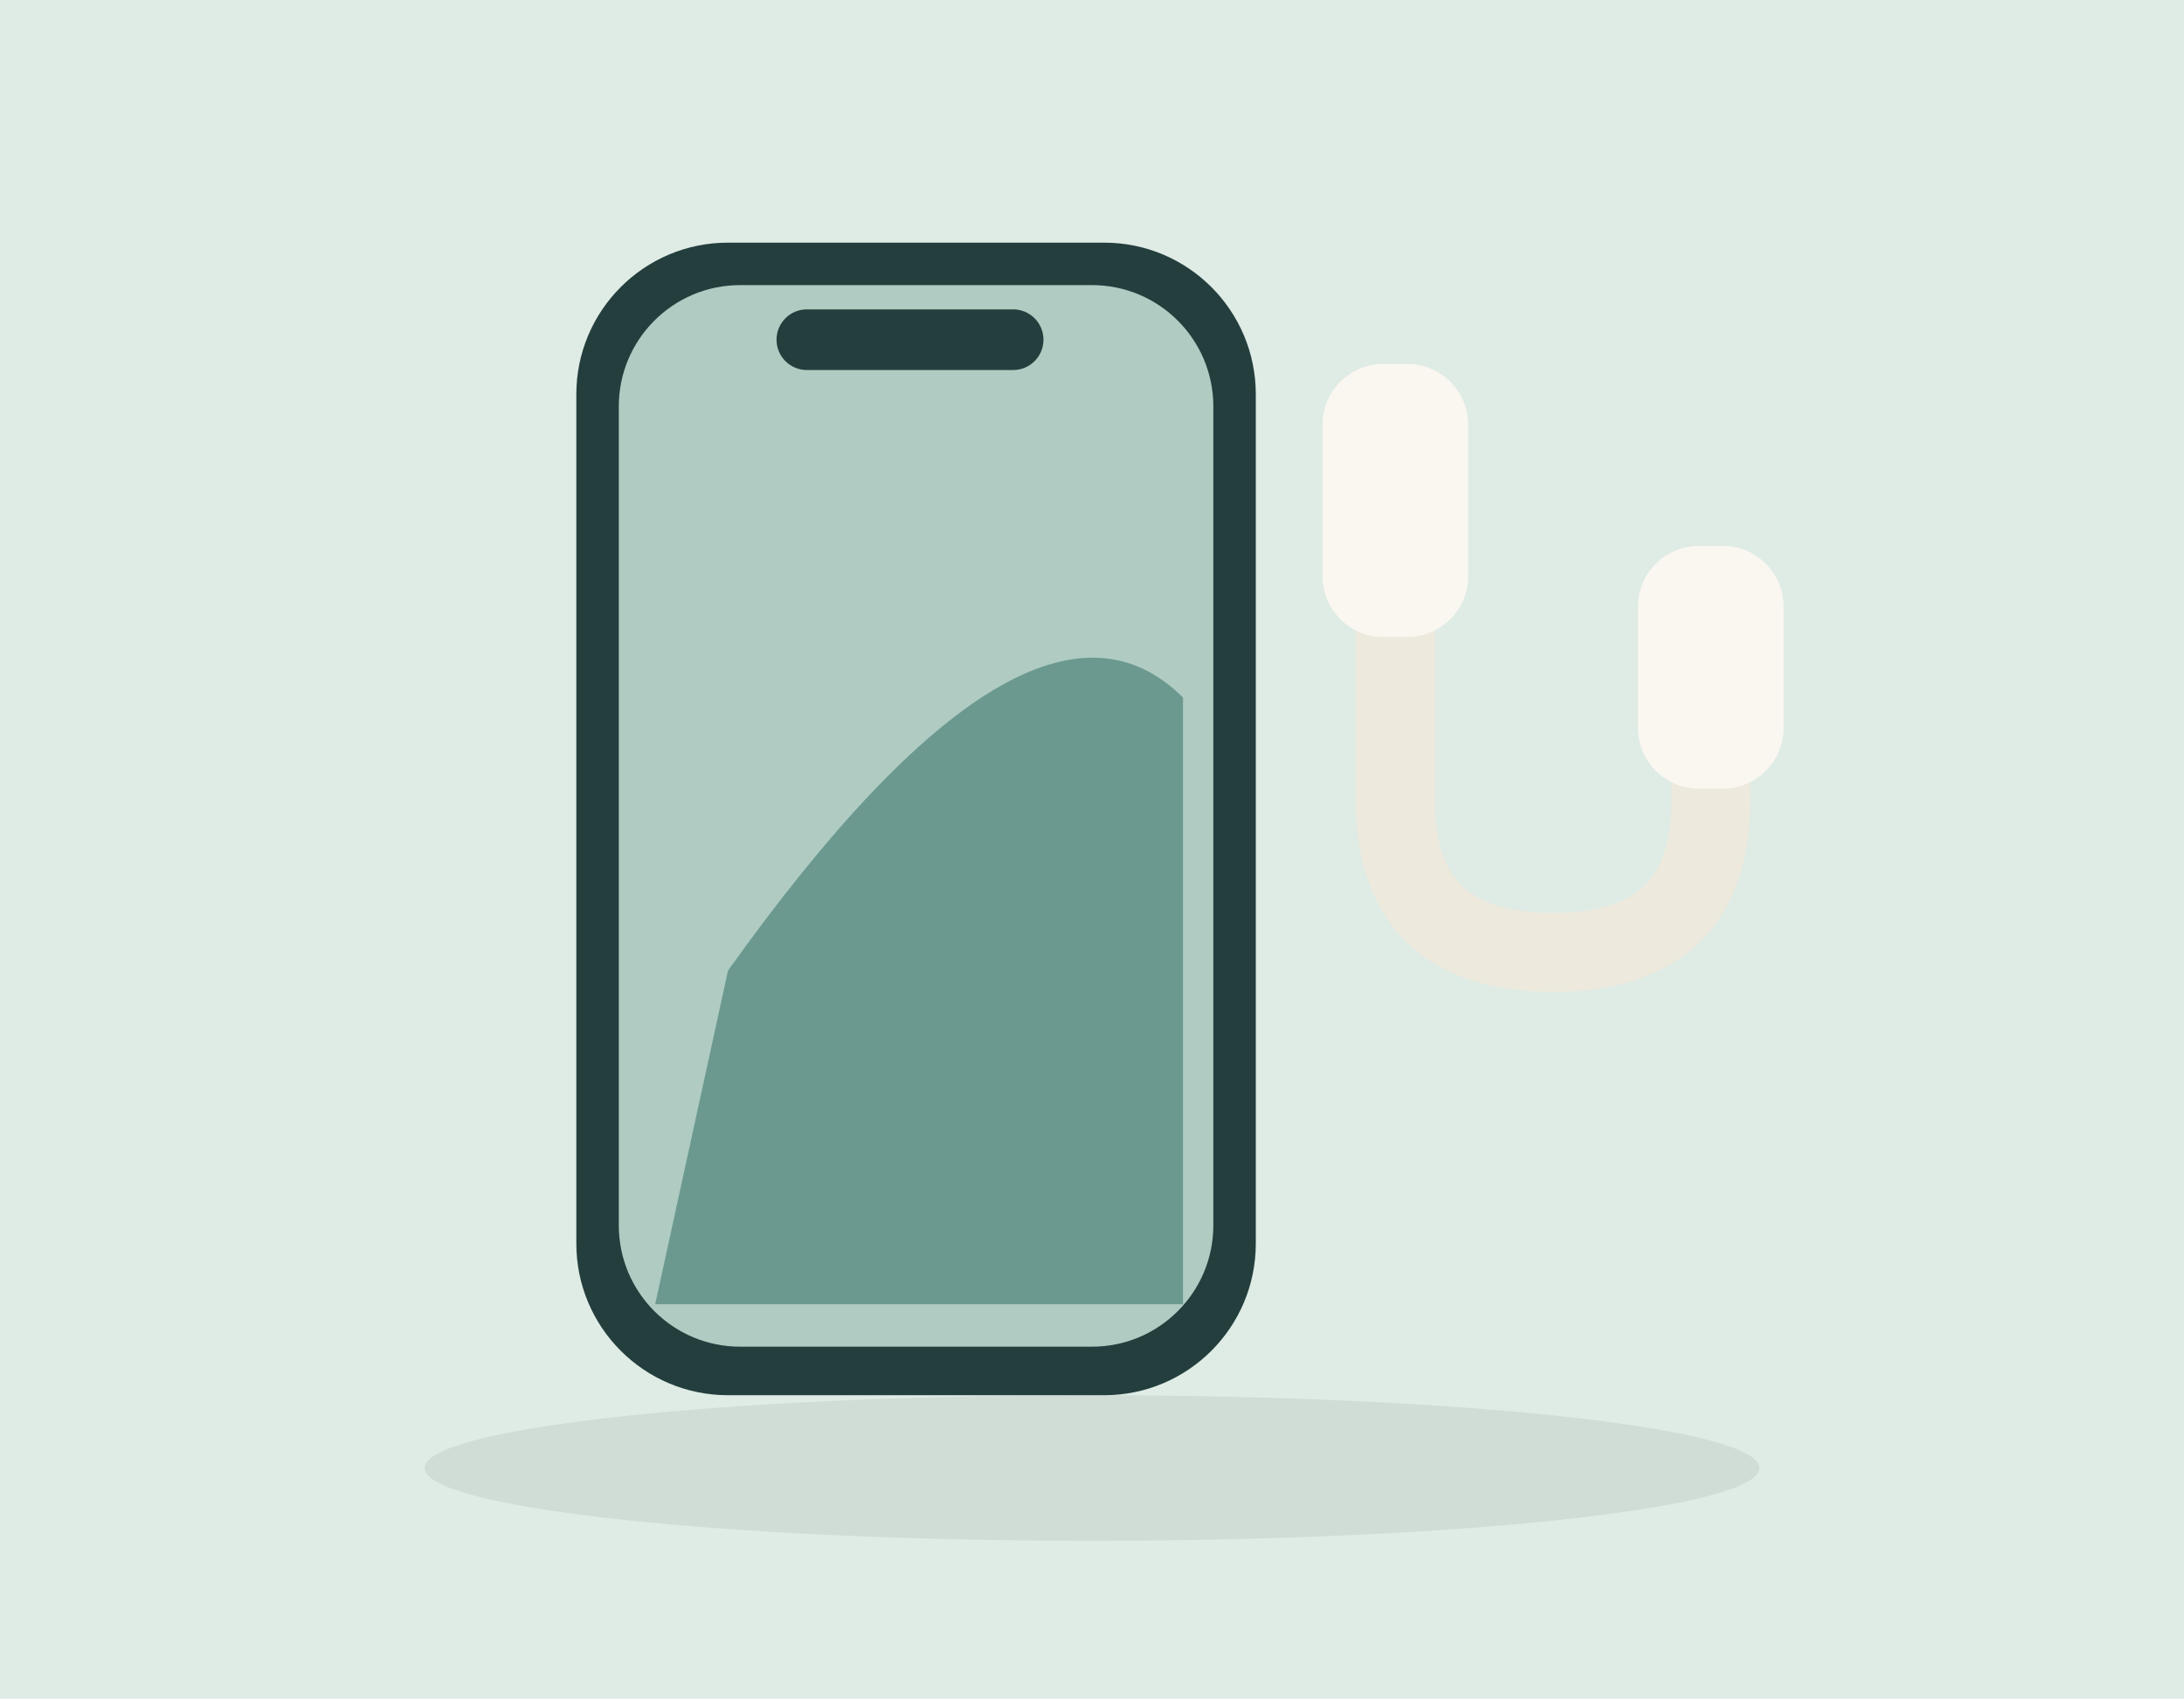
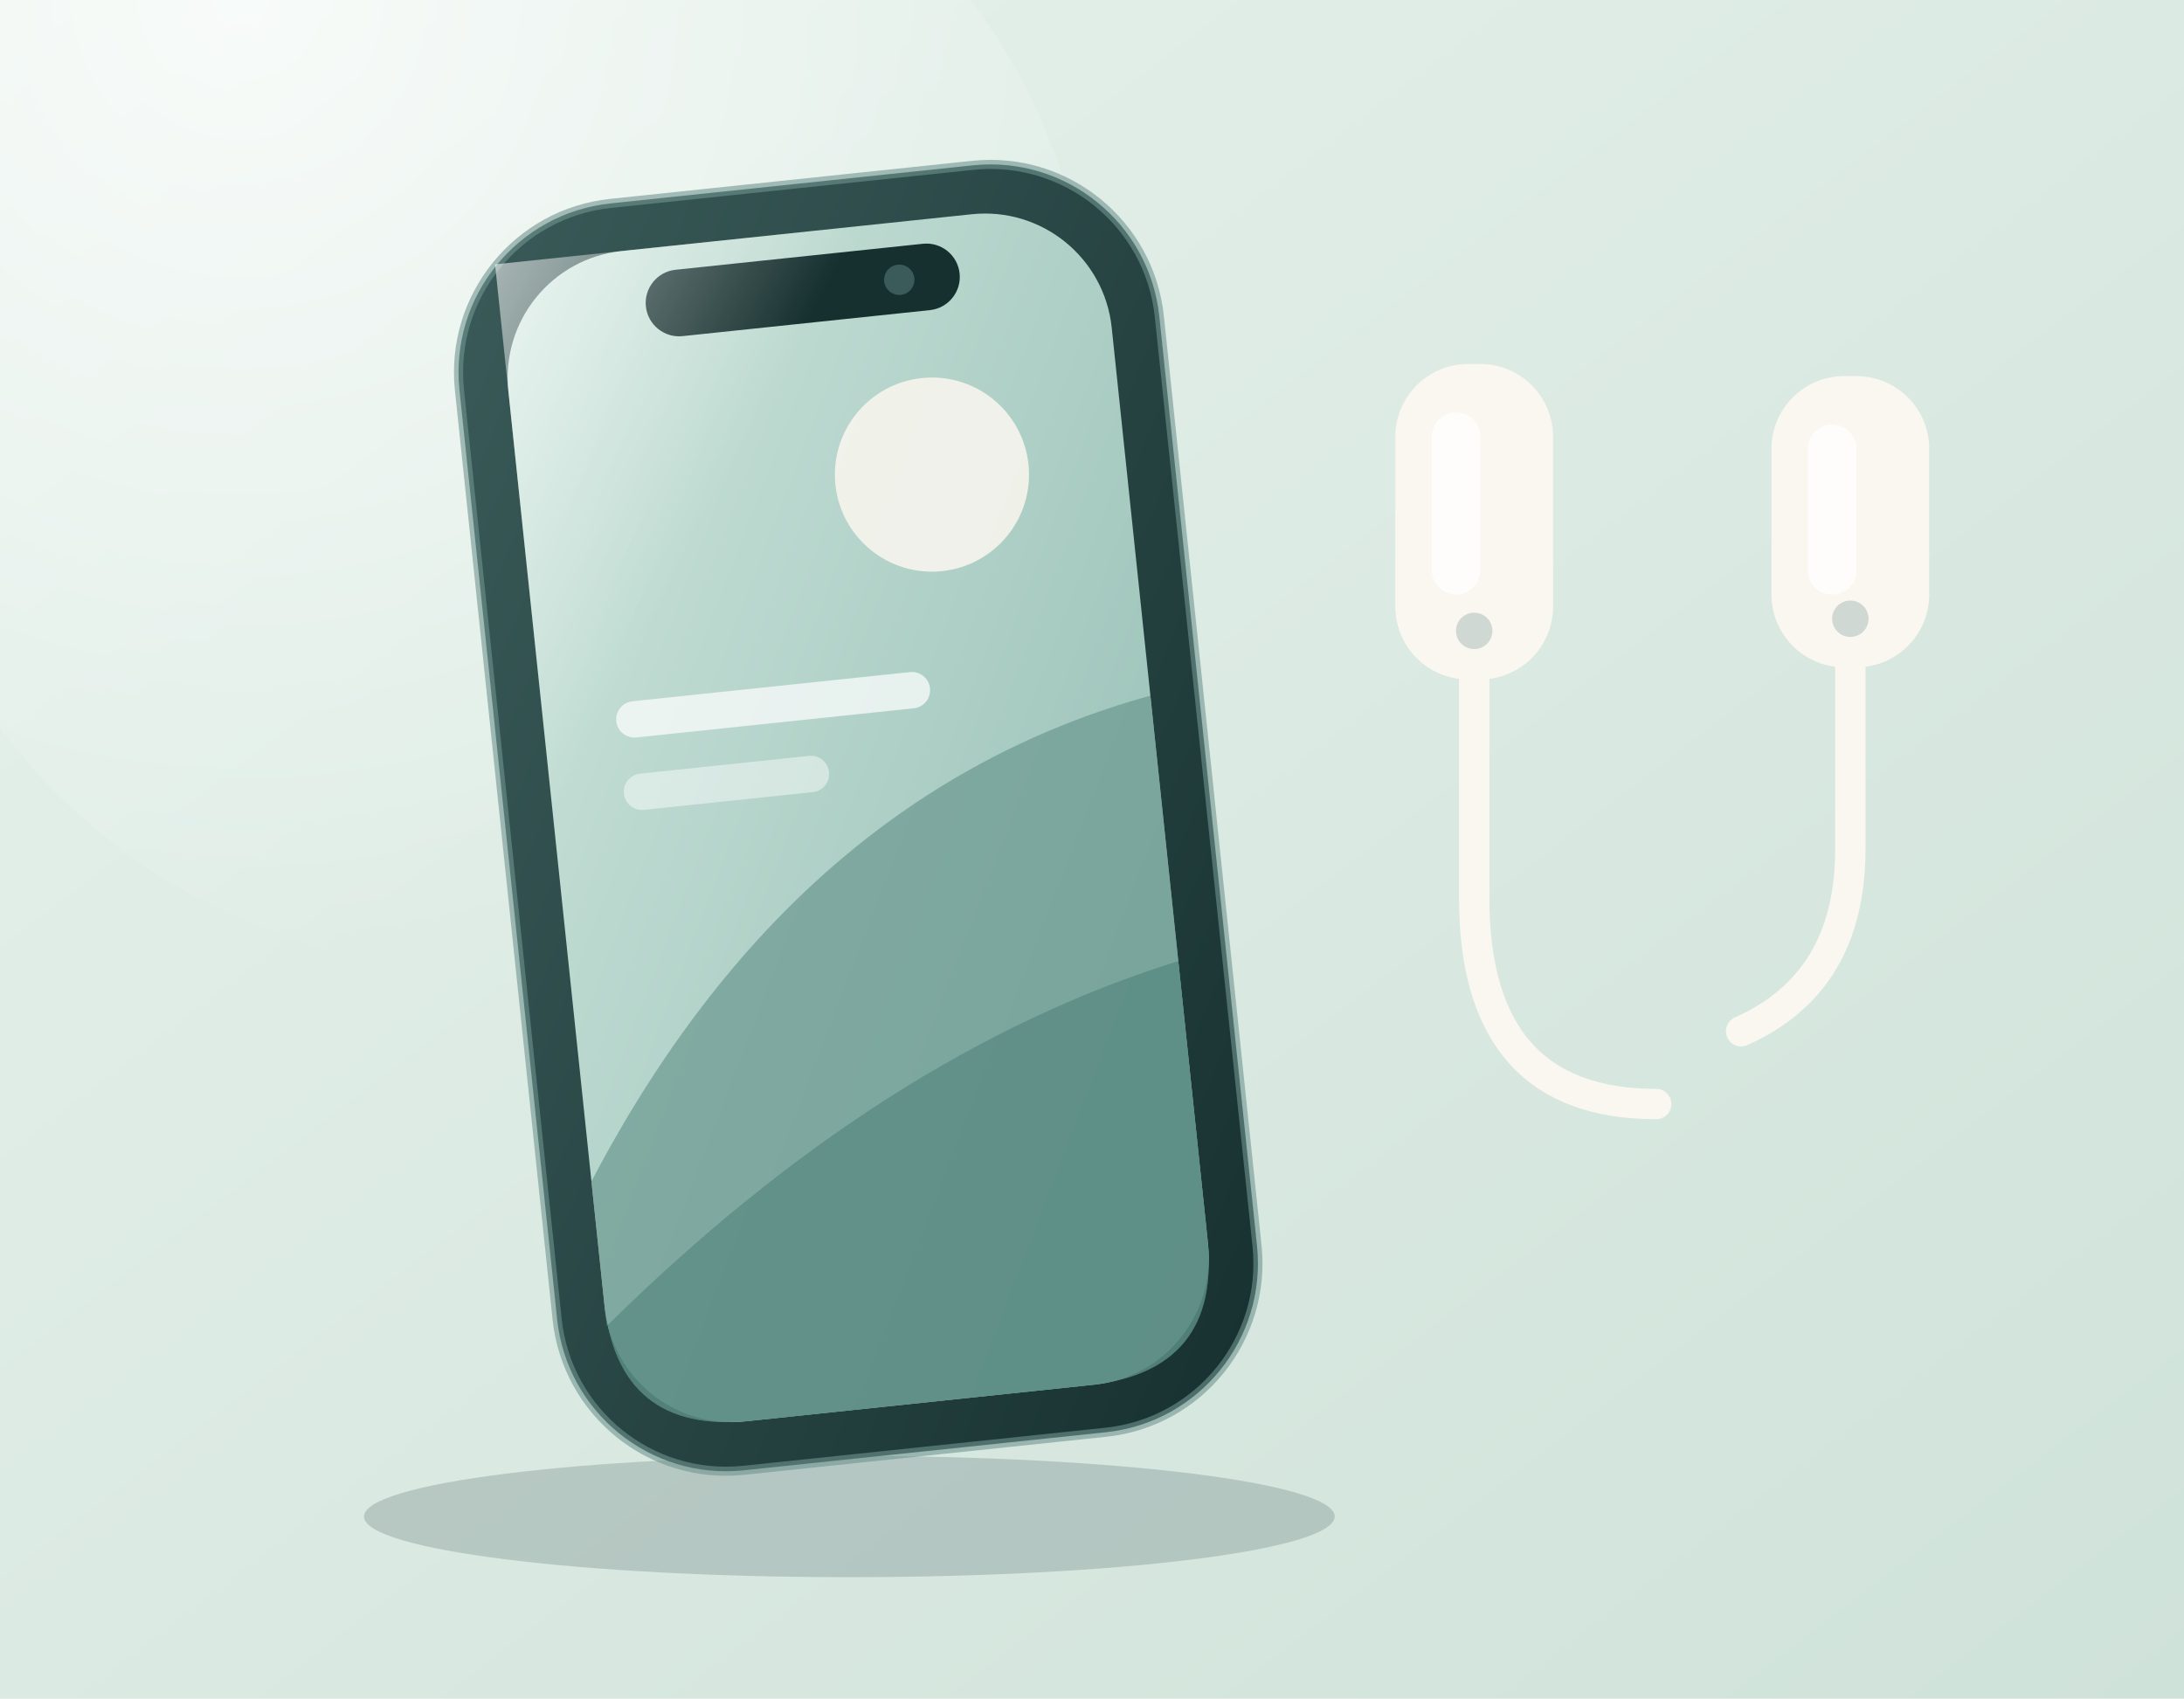
<svg xmlns="http://www.w3.org/2000/svg" viewBox="0 0 360 280">
-   <rect width="360" height="280" fill="#dfebe5" />
-   <ellipse cx="180" cy="242" rx="110" ry="12" fill="#163336" opacity=".08" />
-   <rect x="95" y="40" width="112" height="190" rx="25" fill="#233e3d" />
-   <rect x="102" y="47" width="98" height="175" rx="20" fill="#afcbc2" />
-   <path d="M120 160Q170 90 195 115V215H108Z" fill="#6b9990" />
-   <rect x="128" y="51" width="44" height="10" rx="5" fill="#233e3d" />
-   <path d="M230 90v42q0 25 26 25t26-25v-15" fill="none" stroke="#eee9dd" stroke-width="13" />
-   <rect x="218" y="60" width="24" height="45" rx="10" fill="#faf7f0" />
-   <rect x="270" y="90" width="24" height="40" rx="10" fill="#faf7f0" />
+   <defs>
+     <linearGradient id="bg" x1="0" y1="0" x2="1" y2="1">
+       <stop offset="0" stop-color="#e7f2ec" />
+       <stop offset="1" stop-color="#cfe2d9" />
+     </linearGradient>
+     <linearGradient id="body" x1="0" y1="0" x2="1" y2="1">
+       <stop offset="0" stop-color="#3a5b59" />
+       <stop offset="1" stop-color="#16302f" />
+     </linearGradient>
+     <linearGradient id="scr" x1="0" y1="0" x2="1" y2="1">
+       <stop offset="0" stop-color="#cfe6dd" />
+       <stop offset="1" stop-color="#8fbab0" />
+     </linearGradient>
+     <linearGradient id="sheen" x1="0" y1="0" x2="1" y2="1">
+       <stop offset="0" stop-color="#fff" stop-opacity=".55" />
+       <stop offset=".5" stop-color="#fff" stop-opacity="0" />
+     </linearGradient>
+     <radialGradient id="glow" cx=".3" cy=".2" r=".8">
+       <stop offset="0" stop-color="#fff" stop-opacity=".7" />
+       <stop offset="1" stop-color="#fff" stop-opacity="0" />
+     </radialGradient>
+   </defs>
+   <rect width="360" height="280" fill="url(#bg)" />
+   <circle cx="80" cy="60" r="100" fill="url(#glow)" />
+   <ellipse cx="140" cy="250" rx="80" ry="10" fill="#163336" opacity=".18" />
+   <g transform="rotate(-6 140 140)">
+     <rect x="84" y="30" width="116" height="210" rx="28" fill="url(#body)" />
+     <rect x="84" y="30" width="116" height="210" rx="28" fill="none" stroke="#6f958f" stroke-width="1.5" opacity=".6" />
+     <rect x="92" y="38" width="100" height="194" rx="21" fill="url(#scr)" />
+     <path d="M92 190q40-60 100-70v90q0 22-22 22H114q-22 0-22-22Z" fill="#6b9990" opacity=".7" />
+     <path d="M92 214q50-40 100-50v46q0 22-22 22H114q-22 0-22-22Z" fill="#4f8279" opacity=".6" />
+     <circle cx="160" cy="80" r="16" fill="#faf7f0" opacity=".85" />
+     <rect x="116" y="42" width="52" height="11" rx="5.5" fill="#16302f" />
+     <circle cx="158" cy="47.5" r="2.5" fill="#3a5b59" />
+     <rect x="104" y="112" width="52" height="6" rx="3" fill="#fff" opacity=".7" />
+     <rect x="104" y="124" width="34" height="6" rx="3" fill="#fff" opacity=".45" />
+     <path d="M92 38h60L92 130Z" fill="url(#sheen)" />
+   </g>
+   <path d="M243 110v38q0 34 30 34" fill="none" stroke="#faf7f0" stroke-width="5" stroke-linecap="round" />
+   <path d="M305 110v30q0 22-18 30" fill="none" stroke="#faf7f0" stroke-width="5" stroke-linecap="round" />
+   <g>
+     <rect x="230" y="60" width="26" height="52" rx="12" fill="#faf7f0" />
+     <rect x="236" y="68" width="8" height="30" rx="4" fill="#fff" opacity=".8" />
+     <circle cx="243" cy="104" r="3" fill="#cfd8d2" />
+     <rect x="292" y="62" width="26" height="48" rx="12" fill="#faf7f0" />
+     <rect x="298" y="70" width="8" height="28" rx="4" fill="#fff" opacity=".8" />
+     <circle cx="305" cy="102" r="3" fill="#cfd8d2" />
+   </g>
</svg>
